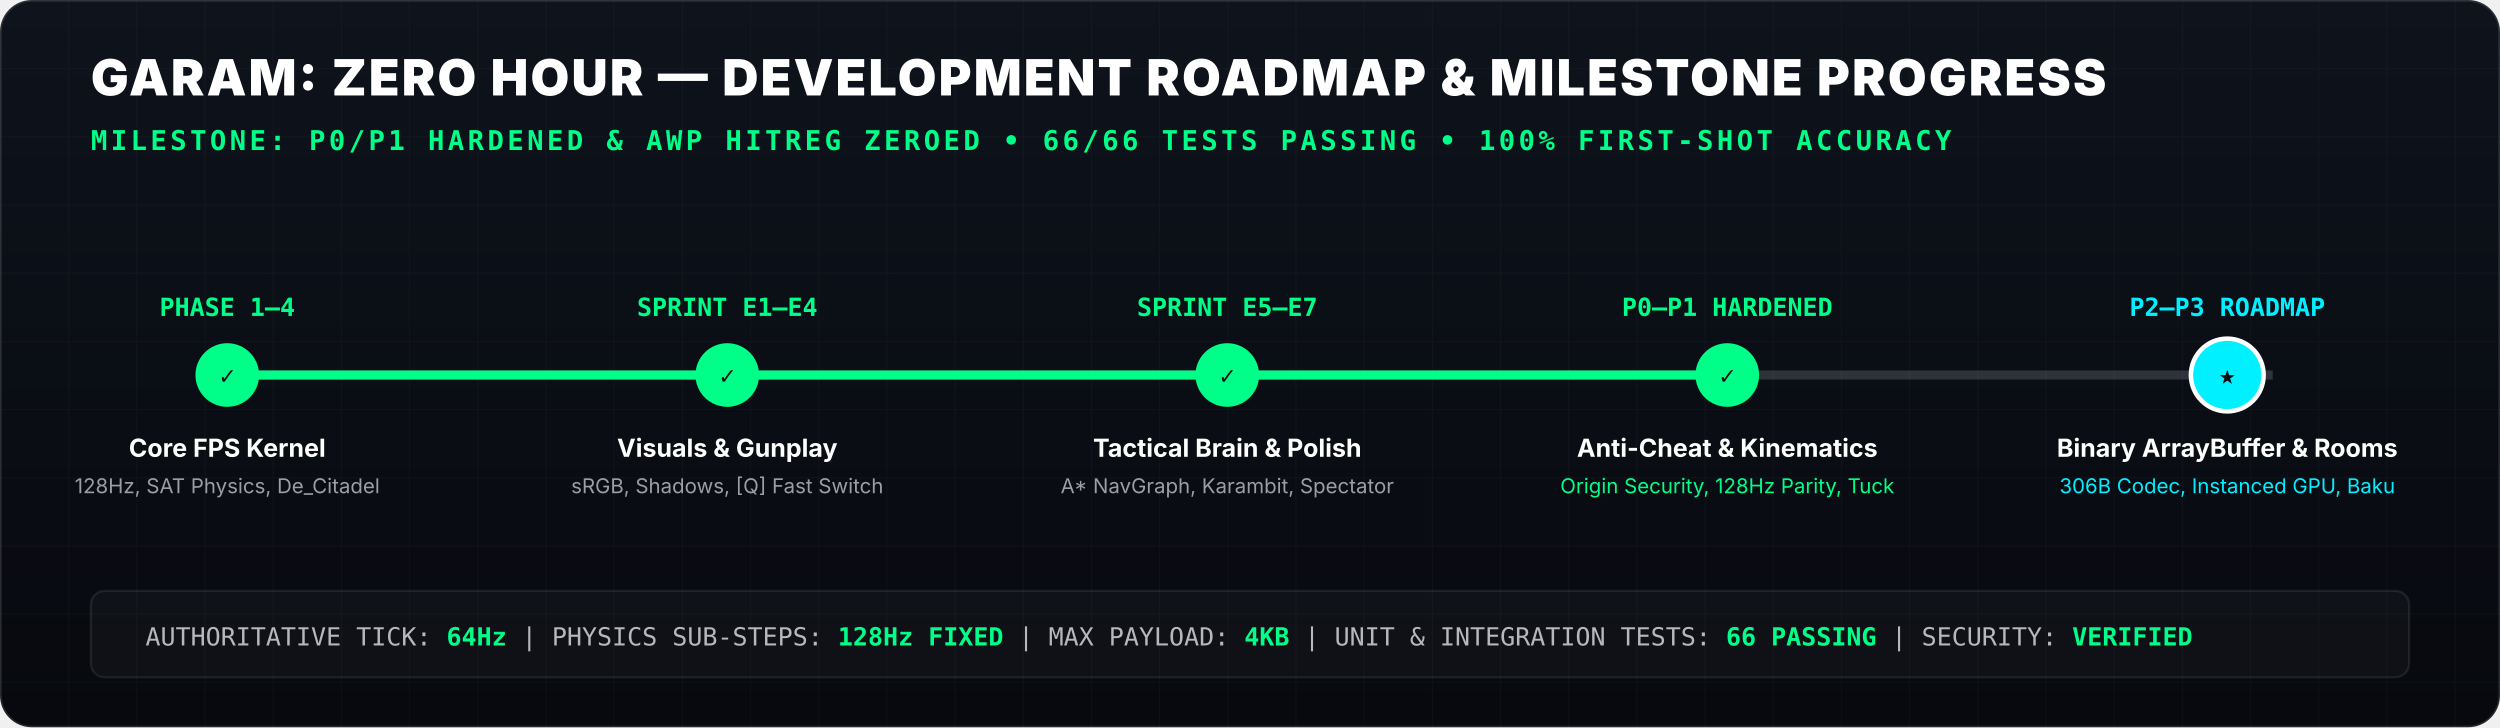
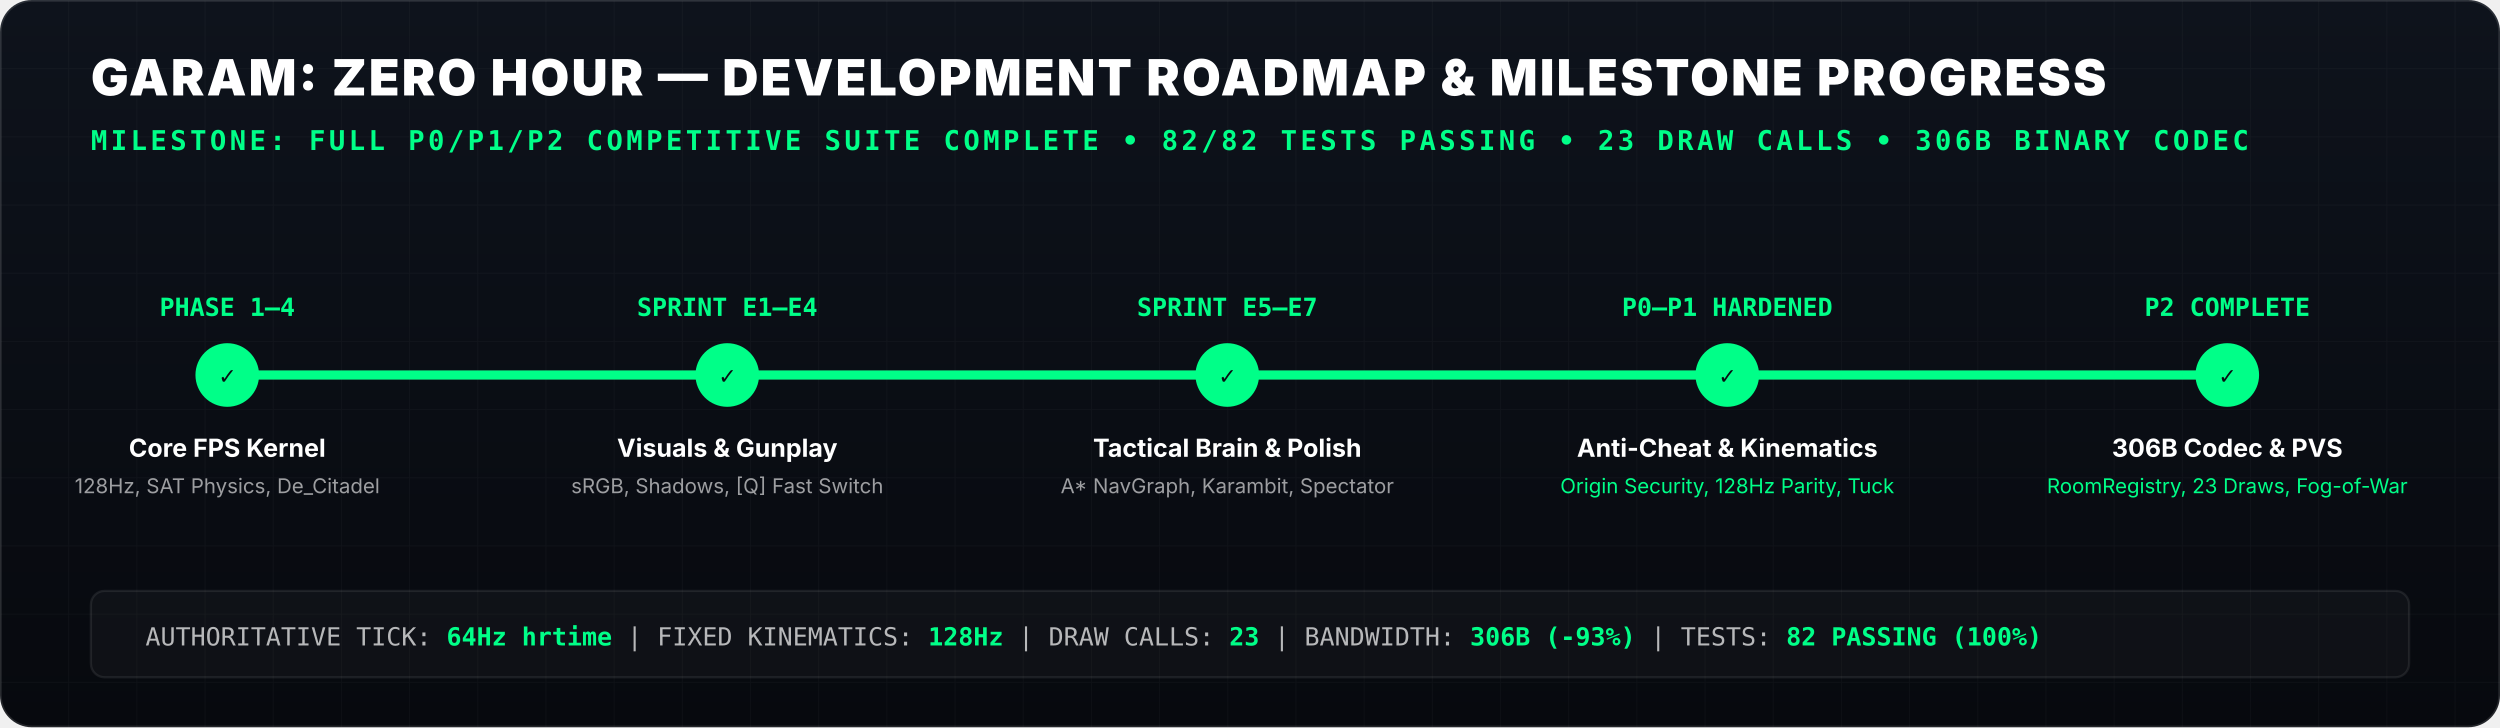
<svg xmlns="http://www.w3.org/2000/svg" viewBox="0 0 1100 320" width="1100" height="320">
  <defs>
    <linearGradient id="roadmap-bg" x1="0%" y1="0%" x2="0%" y2="100%">
      <stop offset="0%" stop-color="#0E131C" />
      <stop offset="100%" stop-color="#07090E" />
    </linearGradient>
    <pattern id="road-grid" width="30" height="30" patternUnits="userSpaceOnUse">
      <path d="M 30 0 L 0 0 0 30" fill="none" stroke="rgba(255, 255, 255, 0.03)" stroke-width="0.8" />
    </pattern>
  </defs>
  <rect width="1100" height="320" rx="14" fill="url(#roadmap-bg)" stroke="rgba(255, 255, 255, 0.12)" stroke-width="1.5" />
  <rect width="1100" height="320" rx="14" fill="url(#road-grid)" />
  <g transform="translate(40, 42)">
    <text font-family="'Inter', sans-serif" font-size="22" font-weight="900" fill="#FFFFFF" letter-spacing="1">
      GARAM: ZERO HOUR — DEVELOPMENT ROADMAP &amp; MILESTONE PROGRESS
    </text>
    <text y="24" font-family="'JetBrains Mono', monospace" font-size="12" font-weight="700" fill="#00FF88" letter-spacing="1.5">
-       MILESTONE: P0/P1 HARDENED &amp; AWP HITREG ZEROED • 66/66 TESTS PASSING • 100% FIRST-SHOT ACCURACY
+       MILESTONE: FULL P0/P1/P2 COMPETITIVE SUITE COMPLETE • 82/82 TESTS PASSING • 23 DRAW CALLS • 306B BINARY CODEC
    </text>
  </g>
  <g transform="translate(40, 115)">
-     <line x1="60" y1="50" x2="960" y2="50" stroke="rgba(255, 255, 255, 0.15)" stroke-width="4" />
-     <line x1="60" y1="50" x2="720" y2="50" stroke="#00FF88" stroke-width="4" />
+     <line x1="60" y1="50" x2="940" y2="50" stroke="rgba(255, 255, 255, 0.15)" stroke-width="4" />
+     <line x1="60" y1="50" x2="940" y2="50" stroke="#00FF88" stroke-width="4" />
    <g transform="translate(60, 50)">
      <circle r="14" fill="#00FF88" />
      <text y="4" text-anchor="middle" font-family="'JetBrains Mono', monospace" font-size="11" font-weight="900" fill="#080C11">✓</text>
      <text y="-26" text-anchor="middle" font-family="'JetBrains Mono', monospace" font-size="11" font-weight="800" fill="#00FF88">PHASE 1–4</text>
      <text y="36" text-anchor="middle" font-family="'Inter', sans-serif" font-size="11" font-weight="700" fill="#FFF">Core FPS Kernel</text>
      <text y="52" text-anchor="middle" font-family="'Inter', sans-serif" font-size="9" fill="rgba(255,255,255,0.6)">128Hz, SAT Physics, De_Citadel</text>
    </g>
    <g transform="translate(280, 50)">
      <circle r="14" fill="#00FF88" />
      <text y="4" text-anchor="middle" font-family="'JetBrains Mono', monospace" font-size="11" font-weight="900" fill="#080C11">✓</text>
      <text y="-26" text-anchor="middle" font-family="'JetBrains Mono', monospace" font-size="11" font-weight="800" fill="#00FF88">SPRINT E1–E4</text>
      <text y="36" text-anchor="middle" font-family="'Inter', sans-serif" font-size="11" font-weight="700" fill="#FFF">Visuals &amp; Gunplay</text>
      <text y="52" text-anchor="middle" font-family="'Inter', sans-serif" font-size="9" fill="rgba(255,255,255,0.6)">sRGB, Shadows, [Q] Fast Switch</text>
    </g>
    <g transform="translate(500, 50)">
      <circle r="14" fill="#00FF88" />
      <text y="4" text-anchor="middle" font-family="'JetBrains Mono', monospace" font-size="11" font-weight="900" fill="#080C11">✓</text>
      <text y="-26" text-anchor="middle" font-family="'JetBrains Mono', monospace" font-size="11" font-weight="800" fill="#00FF88">SPRINT E5–E7</text>
      <text y="36" text-anchor="middle" font-family="'Inter', sans-serif" font-size="11" font-weight="700" fill="#FFF">Tactical Brain &amp; Polish</text>
      <text y="52" text-anchor="middle" font-family="'Inter', sans-serif" font-size="9" fill="rgba(255,255,255,0.6)">A* NavGraph, Karambit, Spectator</text>
    </g>
    <g transform="translate(720, 50)">
      <circle r="14" fill="#00FF88" />
      <text y="4" text-anchor="middle" font-family="'JetBrains Mono', monospace" font-size="11" font-weight="900" fill="#080C11">✓</text>
      <text y="-26" text-anchor="middle" font-family="'JetBrains Mono', monospace" font-size="11" font-weight="800" fill="#00FF88">P0–P1 HARDENED</text>
      <text y="36" text-anchor="middle" font-family="'Inter', sans-serif" font-size="11" font-weight="700" fill="#FFF">Anti-Cheat &amp; Kinematics</text>
      <text y="52" text-anchor="middle" font-family="'Inter', sans-serif" font-size="9" fill="#00FF88">Origin Security, 128Hz Parity, Tuck</text>
    </g>
    <g transform="translate(940, 50)">
-       <circle r="16" fill="#00F0FF" stroke="#FFFFFF" stroke-width="2" />
-       <text y="4" text-anchor="middle" font-family="'JetBrains Mono', monospace" font-size="12" font-weight="900" fill="#080C11">★</text>
-       <text y="-26" text-anchor="middle" font-family="'JetBrains Mono', monospace" font-size="11" font-weight="800" fill="#00F0FF">P2–P3 ROADMAP</text>
-       <text y="36" text-anchor="middle" font-family="'Inter', sans-serif" font-size="11" font-weight="700" fill="#FFF">Binary ArrayBuffer &amp; Rooms</text>
-       <text y="52" text-anchor="middle" font-family="'Inter', sans-serif" font-size="9" fill="#00F0FF">306B Codec, Instanced GPU, Baku</text>
+       <circle r="14" fill="#00FF88" />
+       <text y="4" text-anchor="middle" font-family="'JetBrains Mono', monospace" font-size="11" font-weight="900" fill="#080C11">✓</text>
+       <text y="-26" text-anchor="middle" font-family="'JetBrains Mono', monospace" font-size="11" font-weight="800" fill="#00FF88">P2 COMPLETE</text>
+       <text y="36" text-anchor="middle" font-family="'Inter', sans-serif" font-size="11" font-weight="700" fill="#FFF">306B Codec &amp; PVS</text>
+       <text y="52" text-anchor="middle" font-family="'Inter', sans-serif" font-size="9" fill="#00FF88">RoomRegistry, 23 Draws, Fog-of-War</text>
    </g>
  </g>
  <g transform="translate(40, 260)">
    <rect width="1020" height="38" rx="6" fill="rgba(255,255,255,0.03)" stroke="rgba(255,255,255,0.08)" />
    <text x="24" y="24" font-family="'JetBrains Mono', monospace" font-size="11" fill="rgba(255,255,255,0.7)">
-       AUTHORITATIVE TICK: <tspan fill="#00FF88" font-weight="700">64Hz</tspan>  |  PHYSICS SUB-STEPS: <tspan fill="#00FF88" font-weight="700">128Hz FIXED</tspan>  |  MAX PAYLOAD: <tspan fill="#00FF88" font-weight="700">4KB</tspan>  |  UNIT &amp; INTEGRATION TESTS: <tspan fill="#00FF88" font-weight="700">66 PASSING</tspan>  |  SECURITY: <tspan fill="#00FF88" font-weight="700">VERIFIED</tspan>
+       AUTHORITATIVE TICK: <tspan fill="#00FF88" font-weight="700">64Hz hrtime</tspan>  |  FIXED KINEMATICS: <tspan fill="#00FF88" font-weight="700">128Hz</tspan>  |  DRAW CALLS: <tspan fill="#00FF88" font-weight="700">23</tspan>  |  BANDWIDTH: <tspan fill="#00FF88" font-weight="700">306B (-93%)</tspan>  |  TESTS: <tspan fill="#00FF88" font-weight="700">82 PASSING (100%)</tspan>
    </text>
  </g>
</svg>
